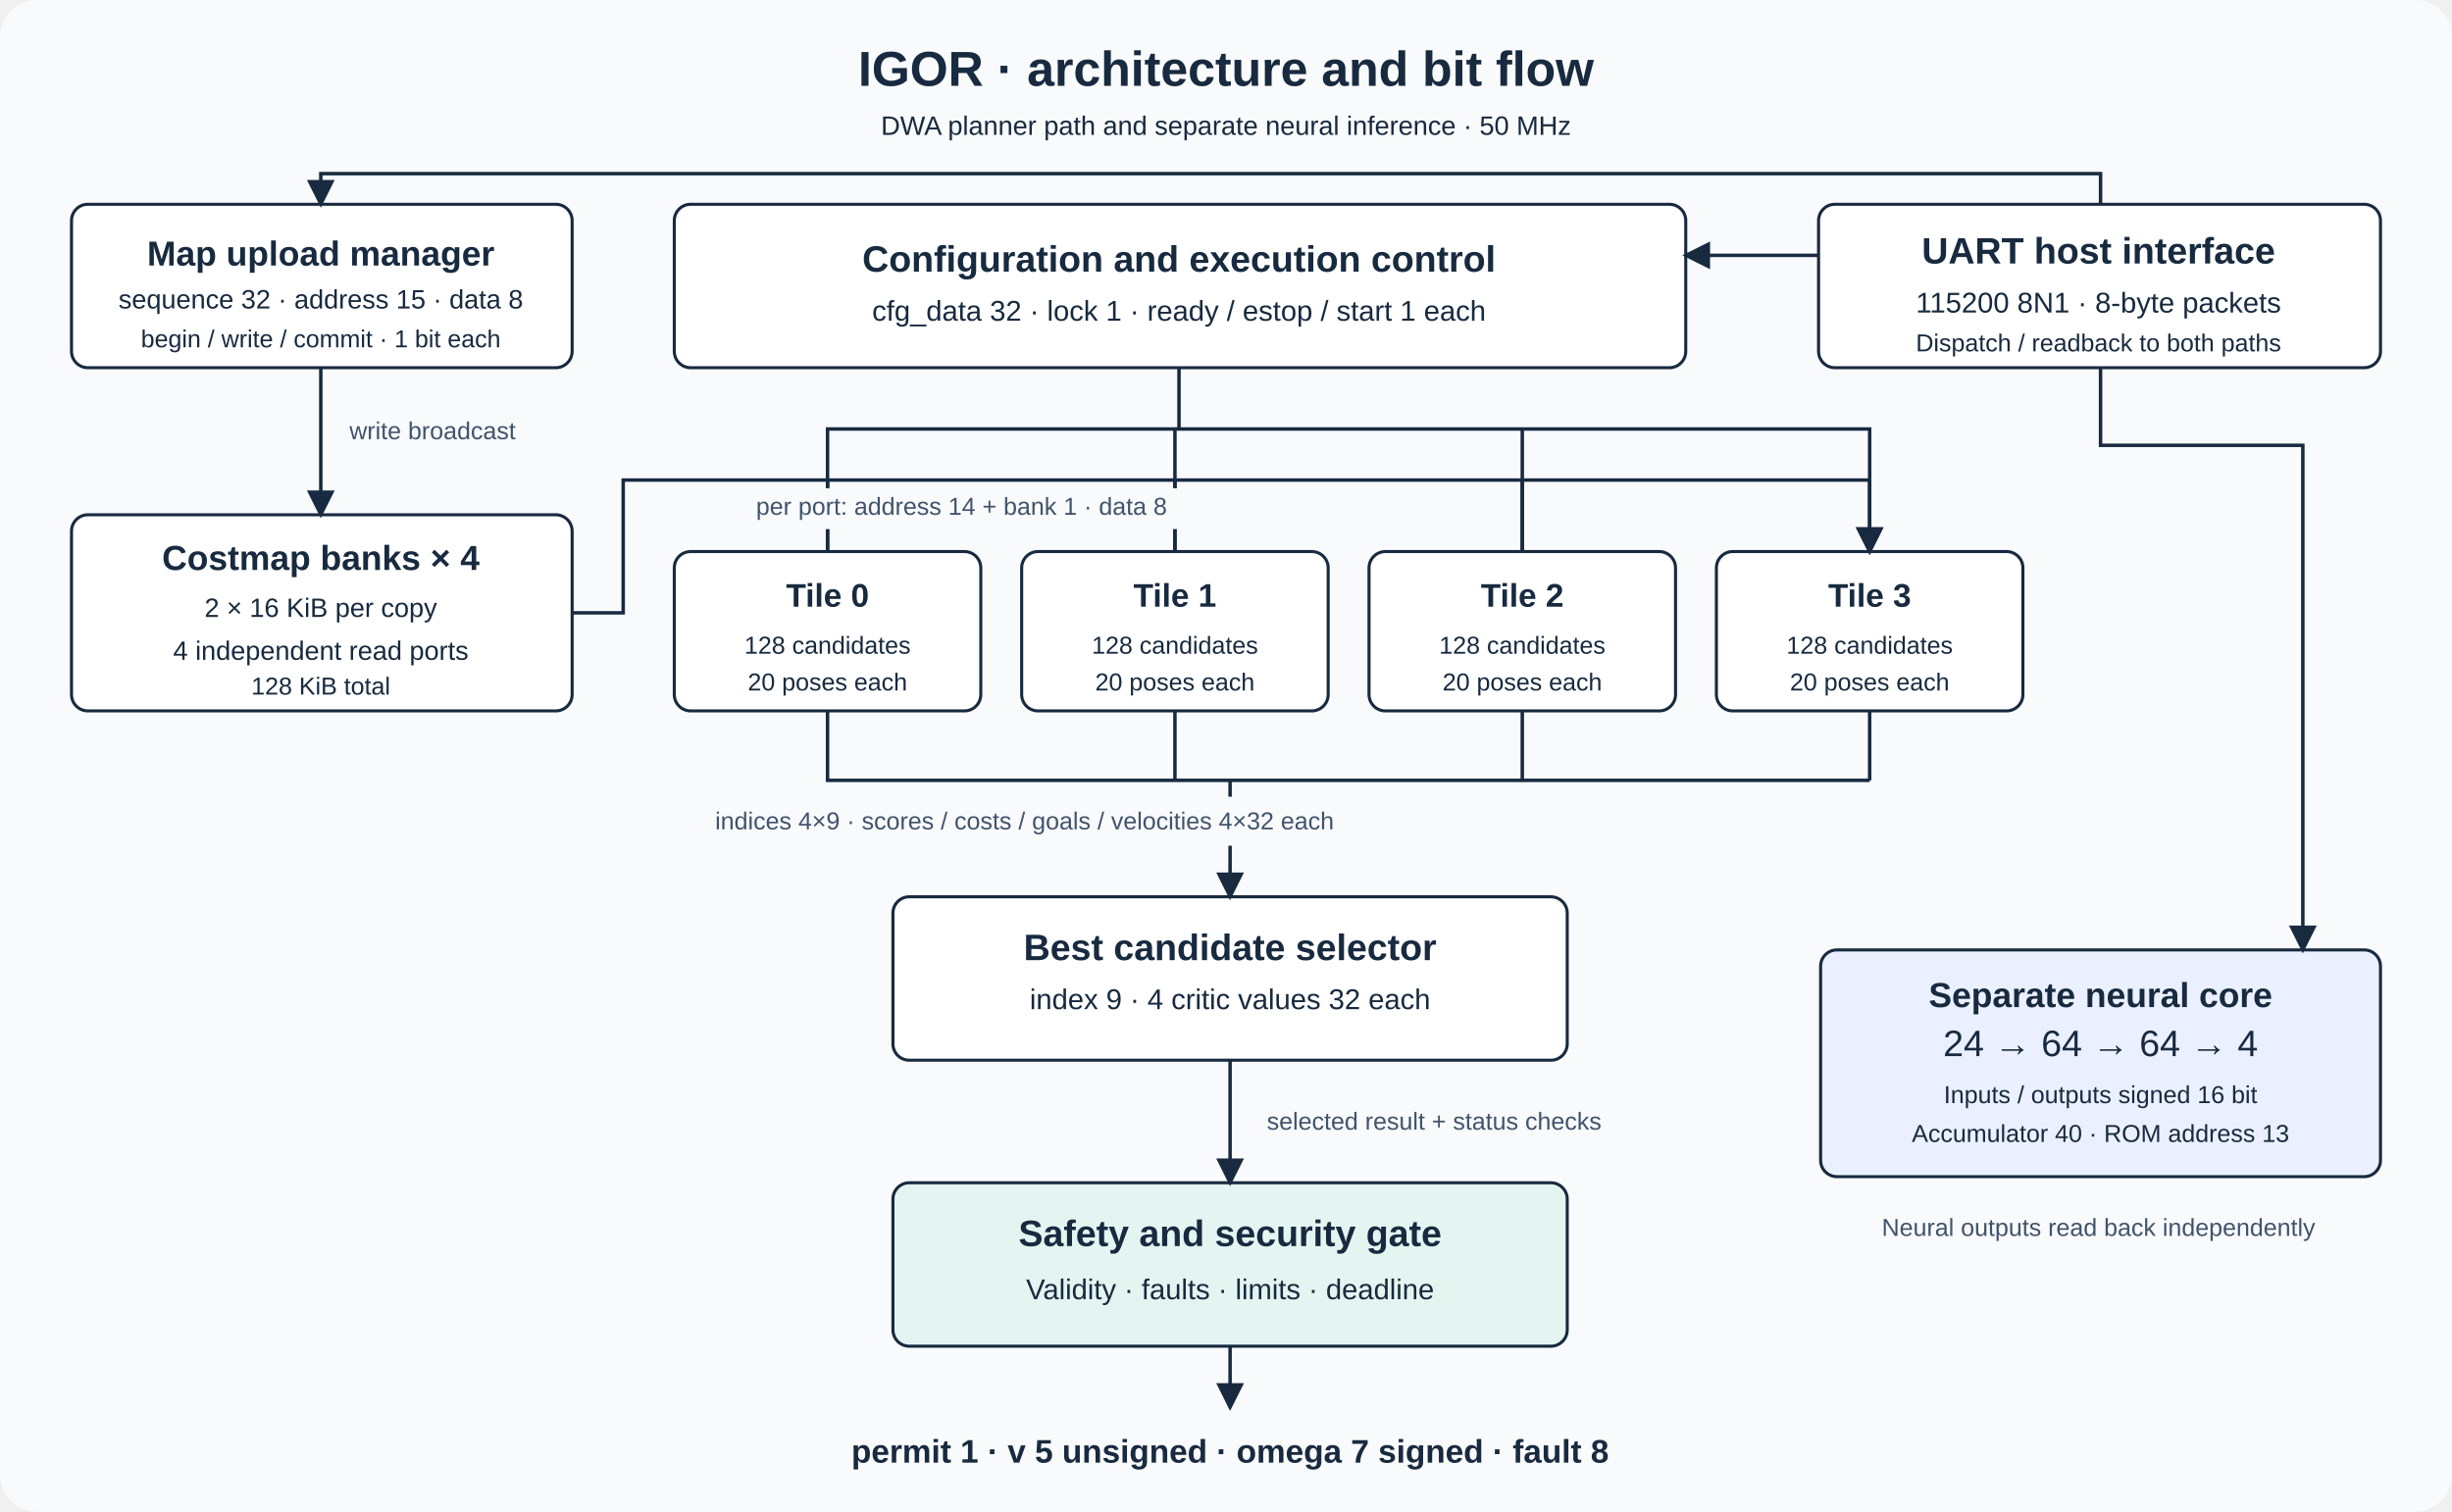
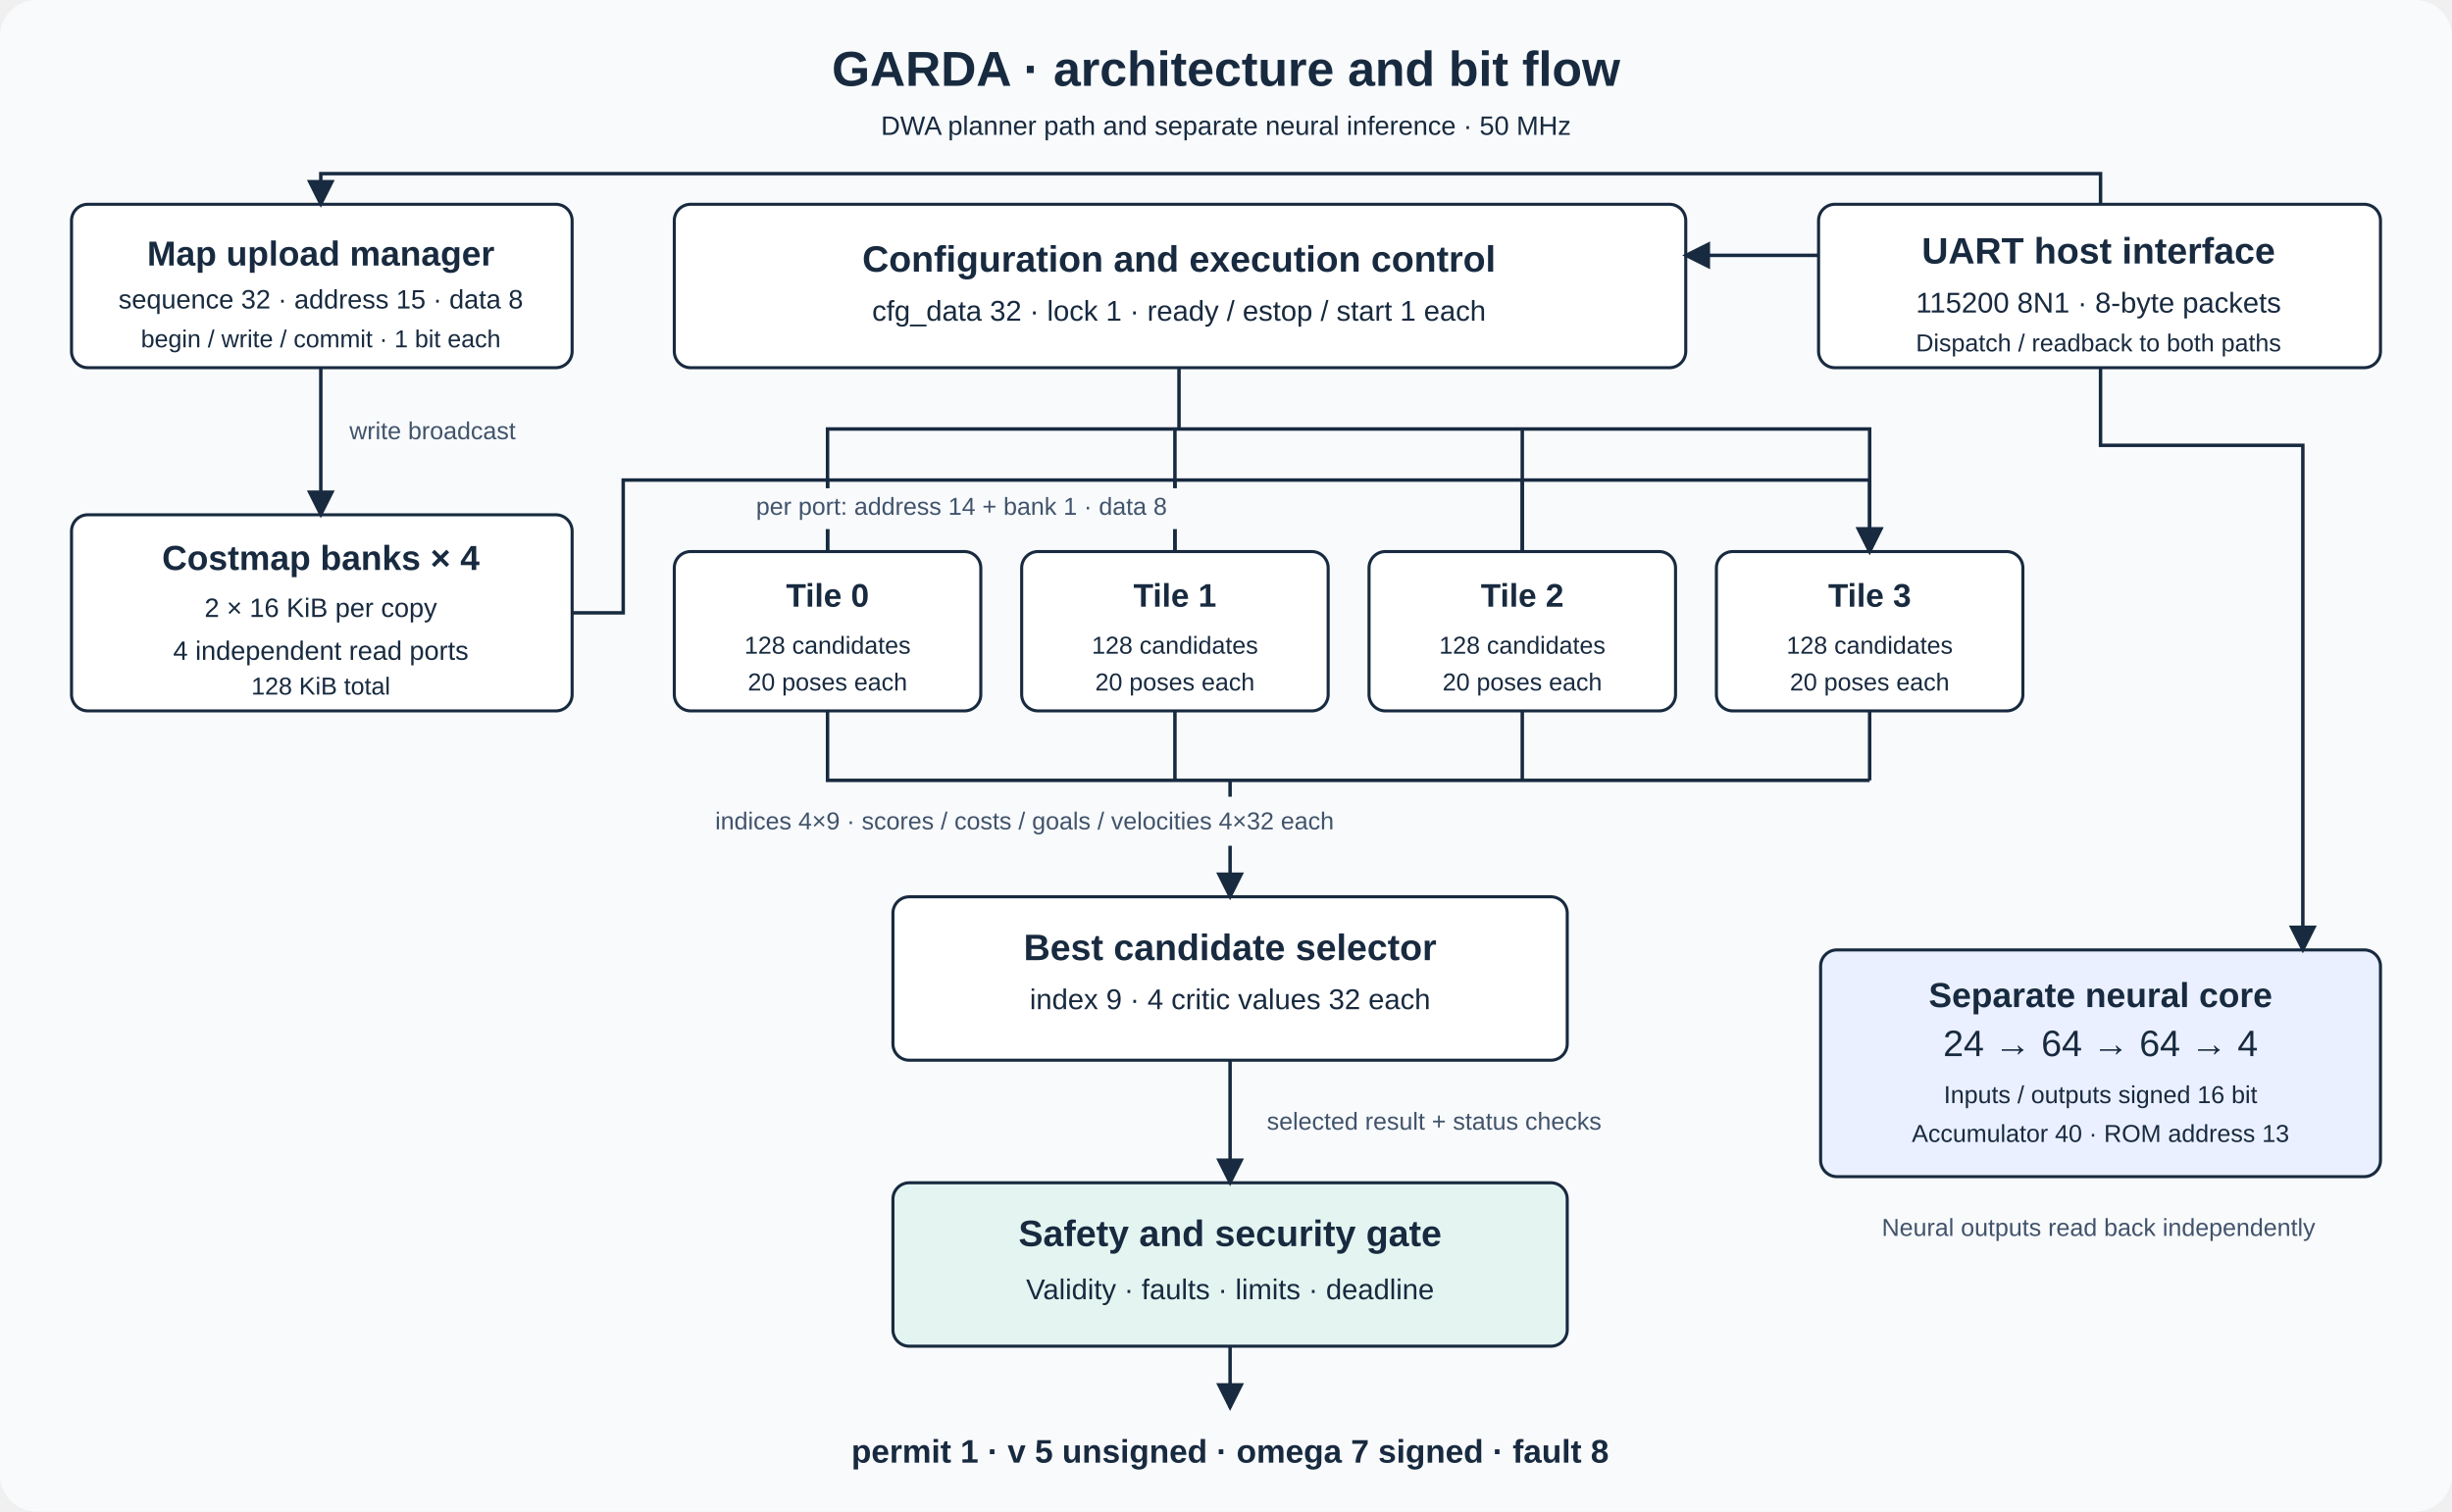
<svg xmlns="http://www.w3.org/2000/svg" width="1200" height="740" viewBox="0 0 1200 740" role="img" aria-labelledby="title desc">
  <defs>
    <marker id="arrow" markerWidth="8" markerHeight="8" refX="7" refY="4" orient="auto">
      <path d="M0 0L8 4L0 8Z" fill="#182a3f" />
    </marker>
  </defs>
  <rect width="1200" height="740" rx="18" fill="#f8fafc" />
  <g font-family="Arial, sans-serif" text-anchor="middle" fill="#182a3f">
-     <text x="600" y="42" font-size="24" font-weight="700">IGOR · architecture and bit flow</text>
+     <text x="600" y="42" font-size="24" font-weight="700">GARDA · architecture and bit flow</text>
    <text x="600" y="66" font-size="13">DWA planner path and separate neural inference · 50 MHz</text>
    <g stroke="#182a3f" stroke-width="1.5" fill="#fff">
      <rect x="35" y="100" width="245" height="80" rx="8" />
      <rect x="330" y="100" width="495" height="80" rx="8" />
      <rect x="890" y="100" width="275" height="80" rx="8" />
      <rect x="35" y="252" width="245" height="96" rx="8" />
      <rect x="330" y="270" width="150" height="78" rx="8" />
      <rect x="500" y="270" width="150" height="78" rx="8" />
      <rect x="670" y="270" width="150" height="78" rx="8" />
      <rect x="840" y="270" width="150" height="78" rx="8" />
      <rect x="437" y="439" width="330" height="80" rx="8" />
      <rect x="437" y="579" width="330" height="80" rx="8" fill="#e4f5f1" />
      <rect x="891" y="465" width="274" height="111" rx="8" fill="#eaf0ff" />
    </g>
    <text x="157" y="130" font-size="17" font-weight="700">Map upload manager</text>
    <text x="157" y="151" font-size="13">sequence 32 · address 15 · data 8</text>
    <text x="157" y="170" font-size="12">begin / write / commit · 1 bit each</text>
    <text x="577" y="133" font-size="18" font-weight="700">Configuration and execution control</text>
    <text x="577" y="157" font-size="14">cfg_data 32 · lock 1 · ready / estop / start 1 each</text>
    <text x="1027" y="129" font-size="18" font-weight="700">UART host interface</text>
    <text x="1027" y="153" font-size="14">115200 8N1 · 8-byte packets</text>
    <text x="1027" y="172" font-size="12">Dispatch / readback to both paths</text>
    <text x="157" y="279" font-size="17" font-weight="700">Costmap banks × 4</text>
    <text x="157" y="302" font-size="13">2 × 16 KiB per copy</text>
    <text x="157" y="323" font-size="13">4 independent read ports</text>
    <text x="157" y="340" font-size="12">128 KiB total</text>
    <text x="405" y="297" font-size="16" font-weight="700">Tile 0</text>
    <text x="405" y="320" font-size="12">128 candidates</text>
    <text x="405" y="338" font-size="12">20 poses each</text>
    <text x="575" y="297" font-size="16" font-weight="700">Tile 1</text>
    <text x="575" y="320" font-size="12">128 candidates</text>
    <text x="575" y="338" font-size="12">20 poses each</text>
    <text x="745" y="297" font-size="16" font-weight="700">Tile 2</text>
    <text x="745" y="320" font-size="12">128 candidates</text>
    <text x="745" y="338" font-size="12">20 poses each</text>
    <text x="915" y="297" font-size="16" font-weight="700">Tile 3</text>
    <text x="915" y="320" font-size="12">128 candidates</text>
    <text x="915" y="338" font-size="12">20 poses each</text>
    <text x="602" y="470" font-size="18" font-weight="700">Best candidate selector</text>
    <text x="602" y="494" font-size="14">index 9 · 4 critic values 32 each</text>
    <text x="602" y="610" font-size="18" font-weight="700">Safety and security gate</text>
    <text x="602" y="636" font-size="14">Validity · faults · limits · deadline</text>
    <text x="1028" y="493" font-size="17" font-weight="700">Separate neural core</text>
    <text x="1028" y="517" font-size="18">24 → 64 → 64 → 4</text>
    <text x="1028" y="540" font-size="12">Inputs / outputs signed 16 bit</text>
    <text x="1028" y="559" font-size="12">Accumulator 40 · ROM address 13</text>
    <text x="602" y="716" font-size="16" font-weight="700">permit 1 · v 5 unsigned · omega 7 signed · fault 8</text>
  </g>
  <g fill="none" stroke="#182a3f" stroke-width="1.7">
    <path d="M890 125H825" marker-end="url(#arrow)" />
    <path d="M1028 100V85H157V100" marker-end="url(#arrow)" />
    <path d="M157 180V252" marker-end="url(#arrow)" />
    <path d="M577 180V210H405V270M577 210H575V270M577 210H745V270M745 210H915V270" marker-end="url(#arrow)" />
    <path d="M280 300H305V235H915M405 235V270M575 235V270M745 235V270M915 235V270" marker-end="url(#arrow)" />
    <path d="M405 348V382H915M575 348V382M745 348V382M915 348V382M602 382V439" marker-end="url(#arrow)" />
    <path d="M602 519V579" marker-end="url(#arrow)" />
    <path d="M602 659V689" marker-end="url(#arrow)" />
    <path d="M1028 180V218H1127V465" marker-end="url(#arrow)" />
  </g>
  <rect x="363" y="239" width="317" height="20" rx="4" fill="#f8fafc" />
  <rect x="340" y="390" width="550" height="24" rx="4" fill="#f8fafc" />
  <g font-family="Arial, sans-serif" font-size="12" fill="#41536b">
    <text x="171" y="215">write broadcast</text>
    <text x="370" y="252">per port: address 14 + bank 1 · data 8</text>
    <text x="350" y="406">indices 4×9 · scores / costs / goals / velocities 4×32 each</text>
    <text x="620" y="553">selected result + status checks</text>
    <text x="1027" y="605" text-anchor="middle">Neural outputs read back independently</text>
  </g>
</svg>
